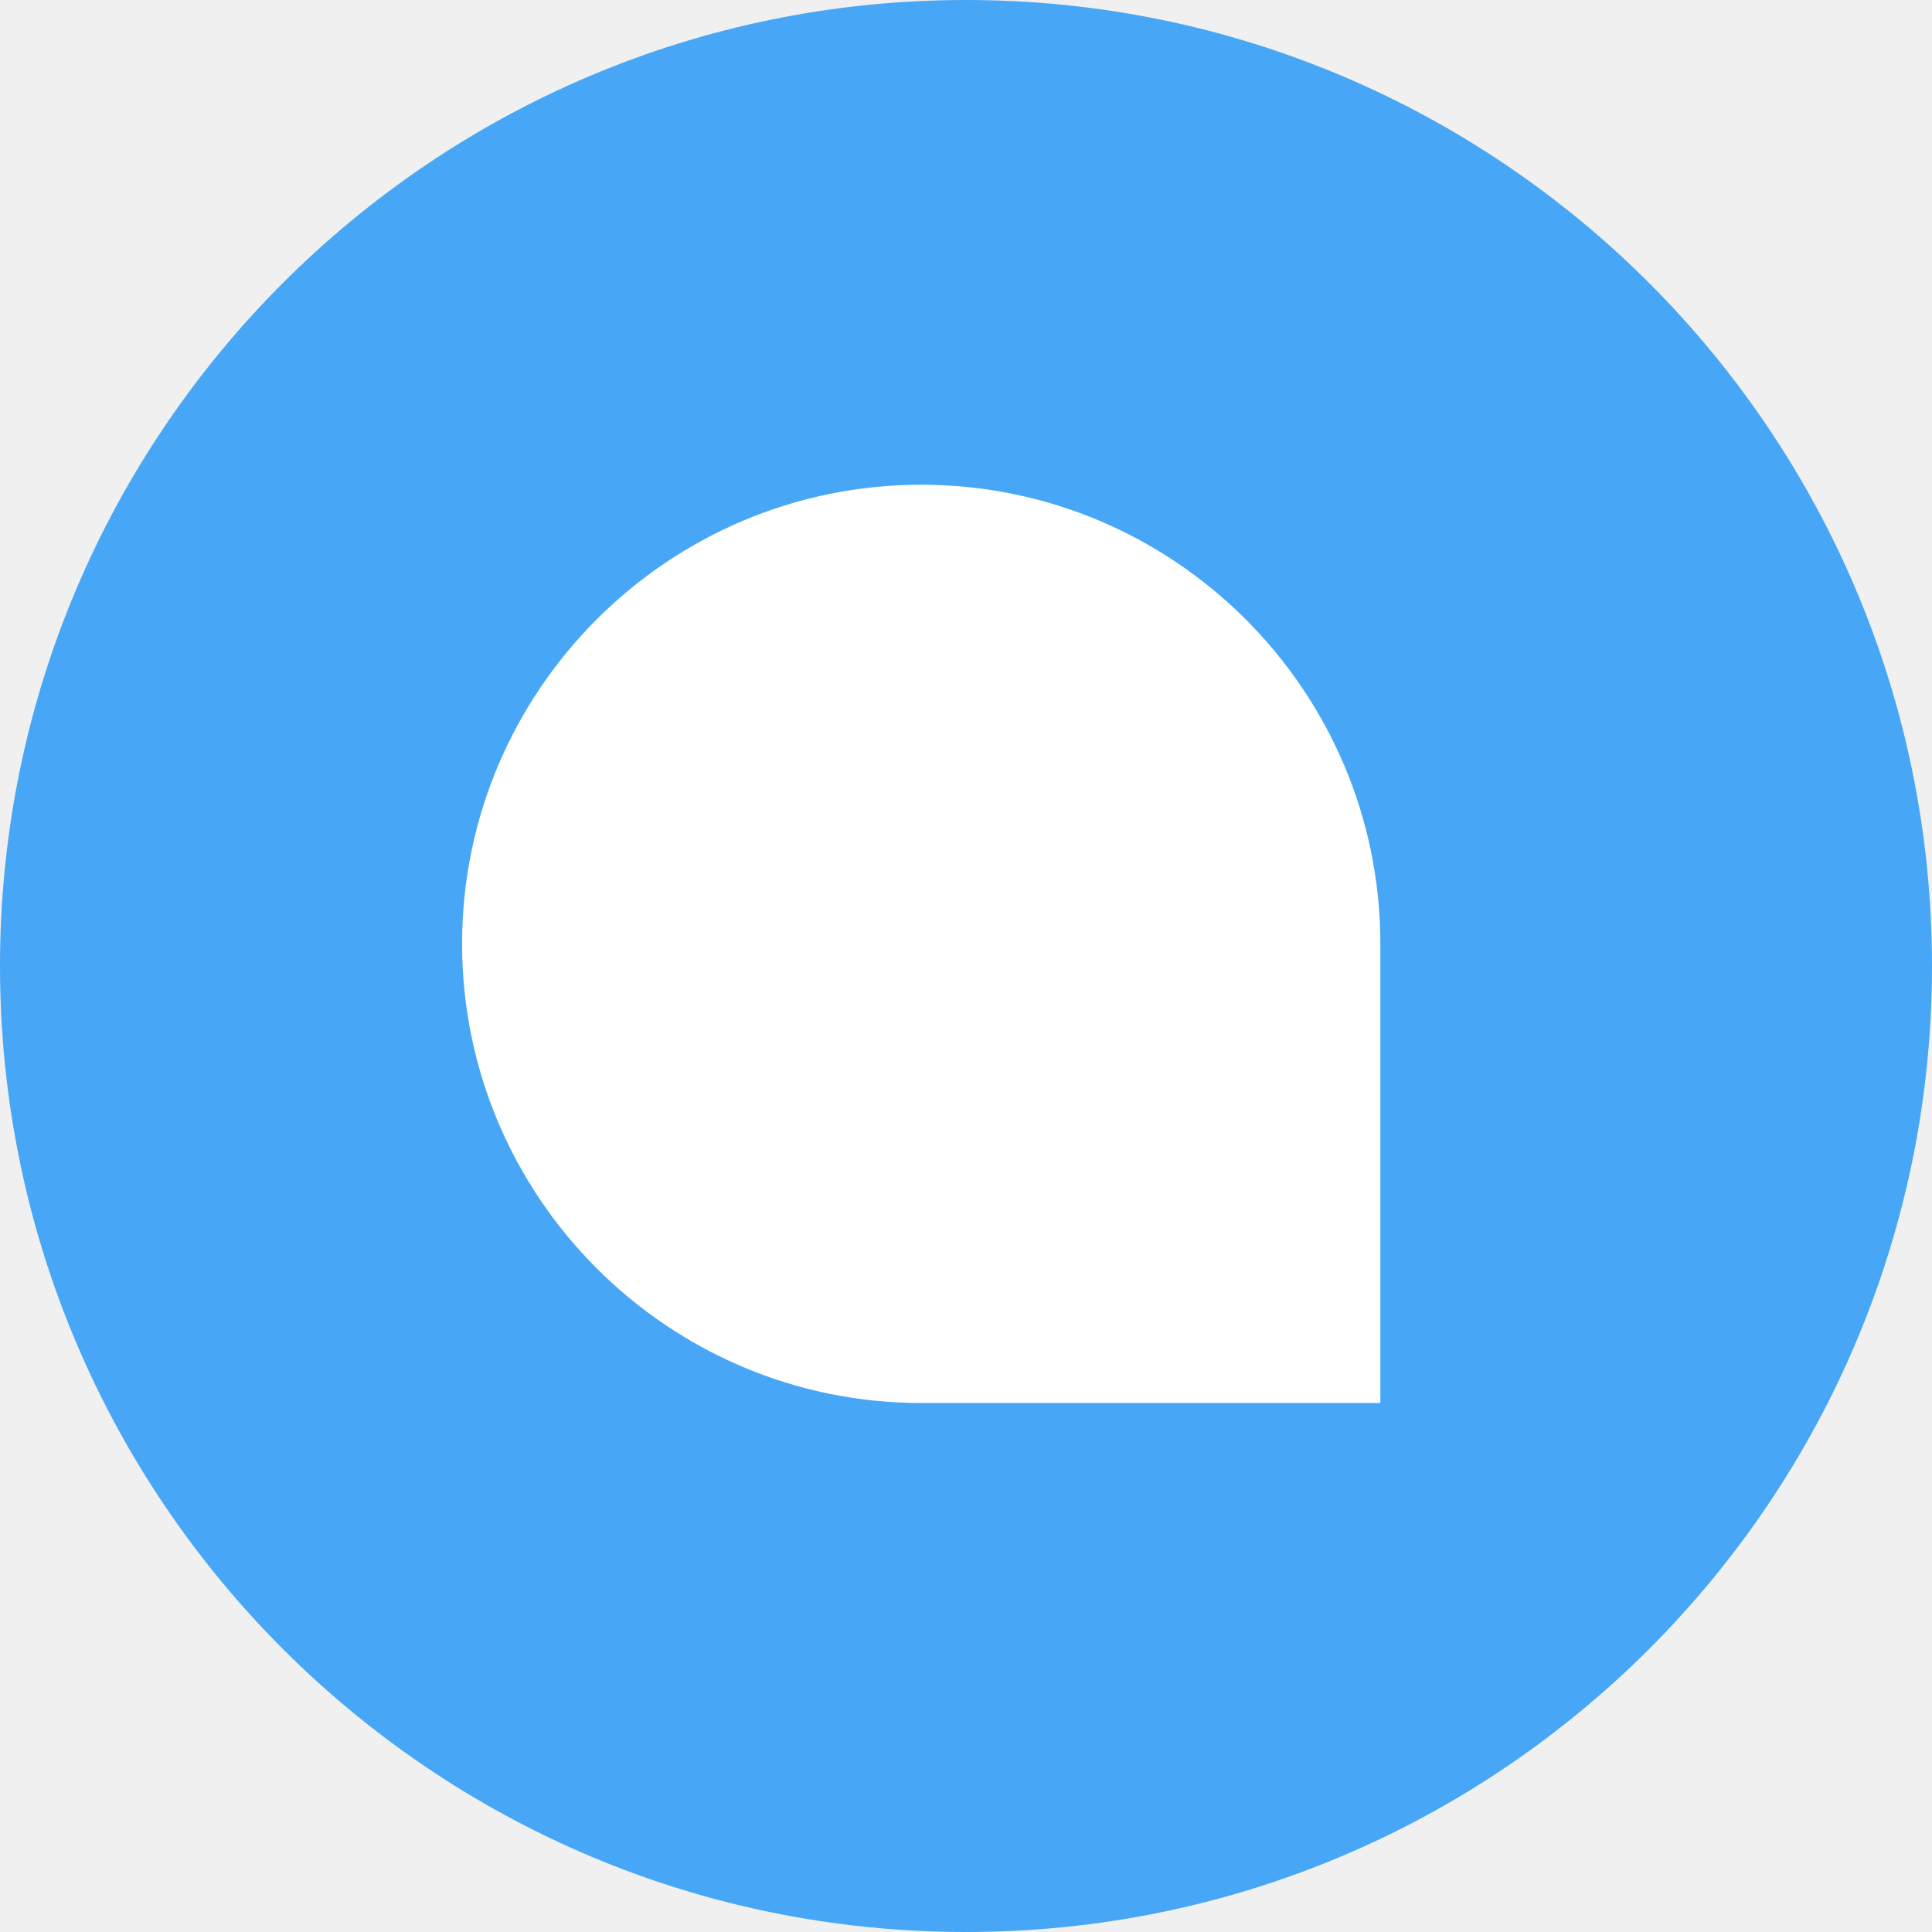
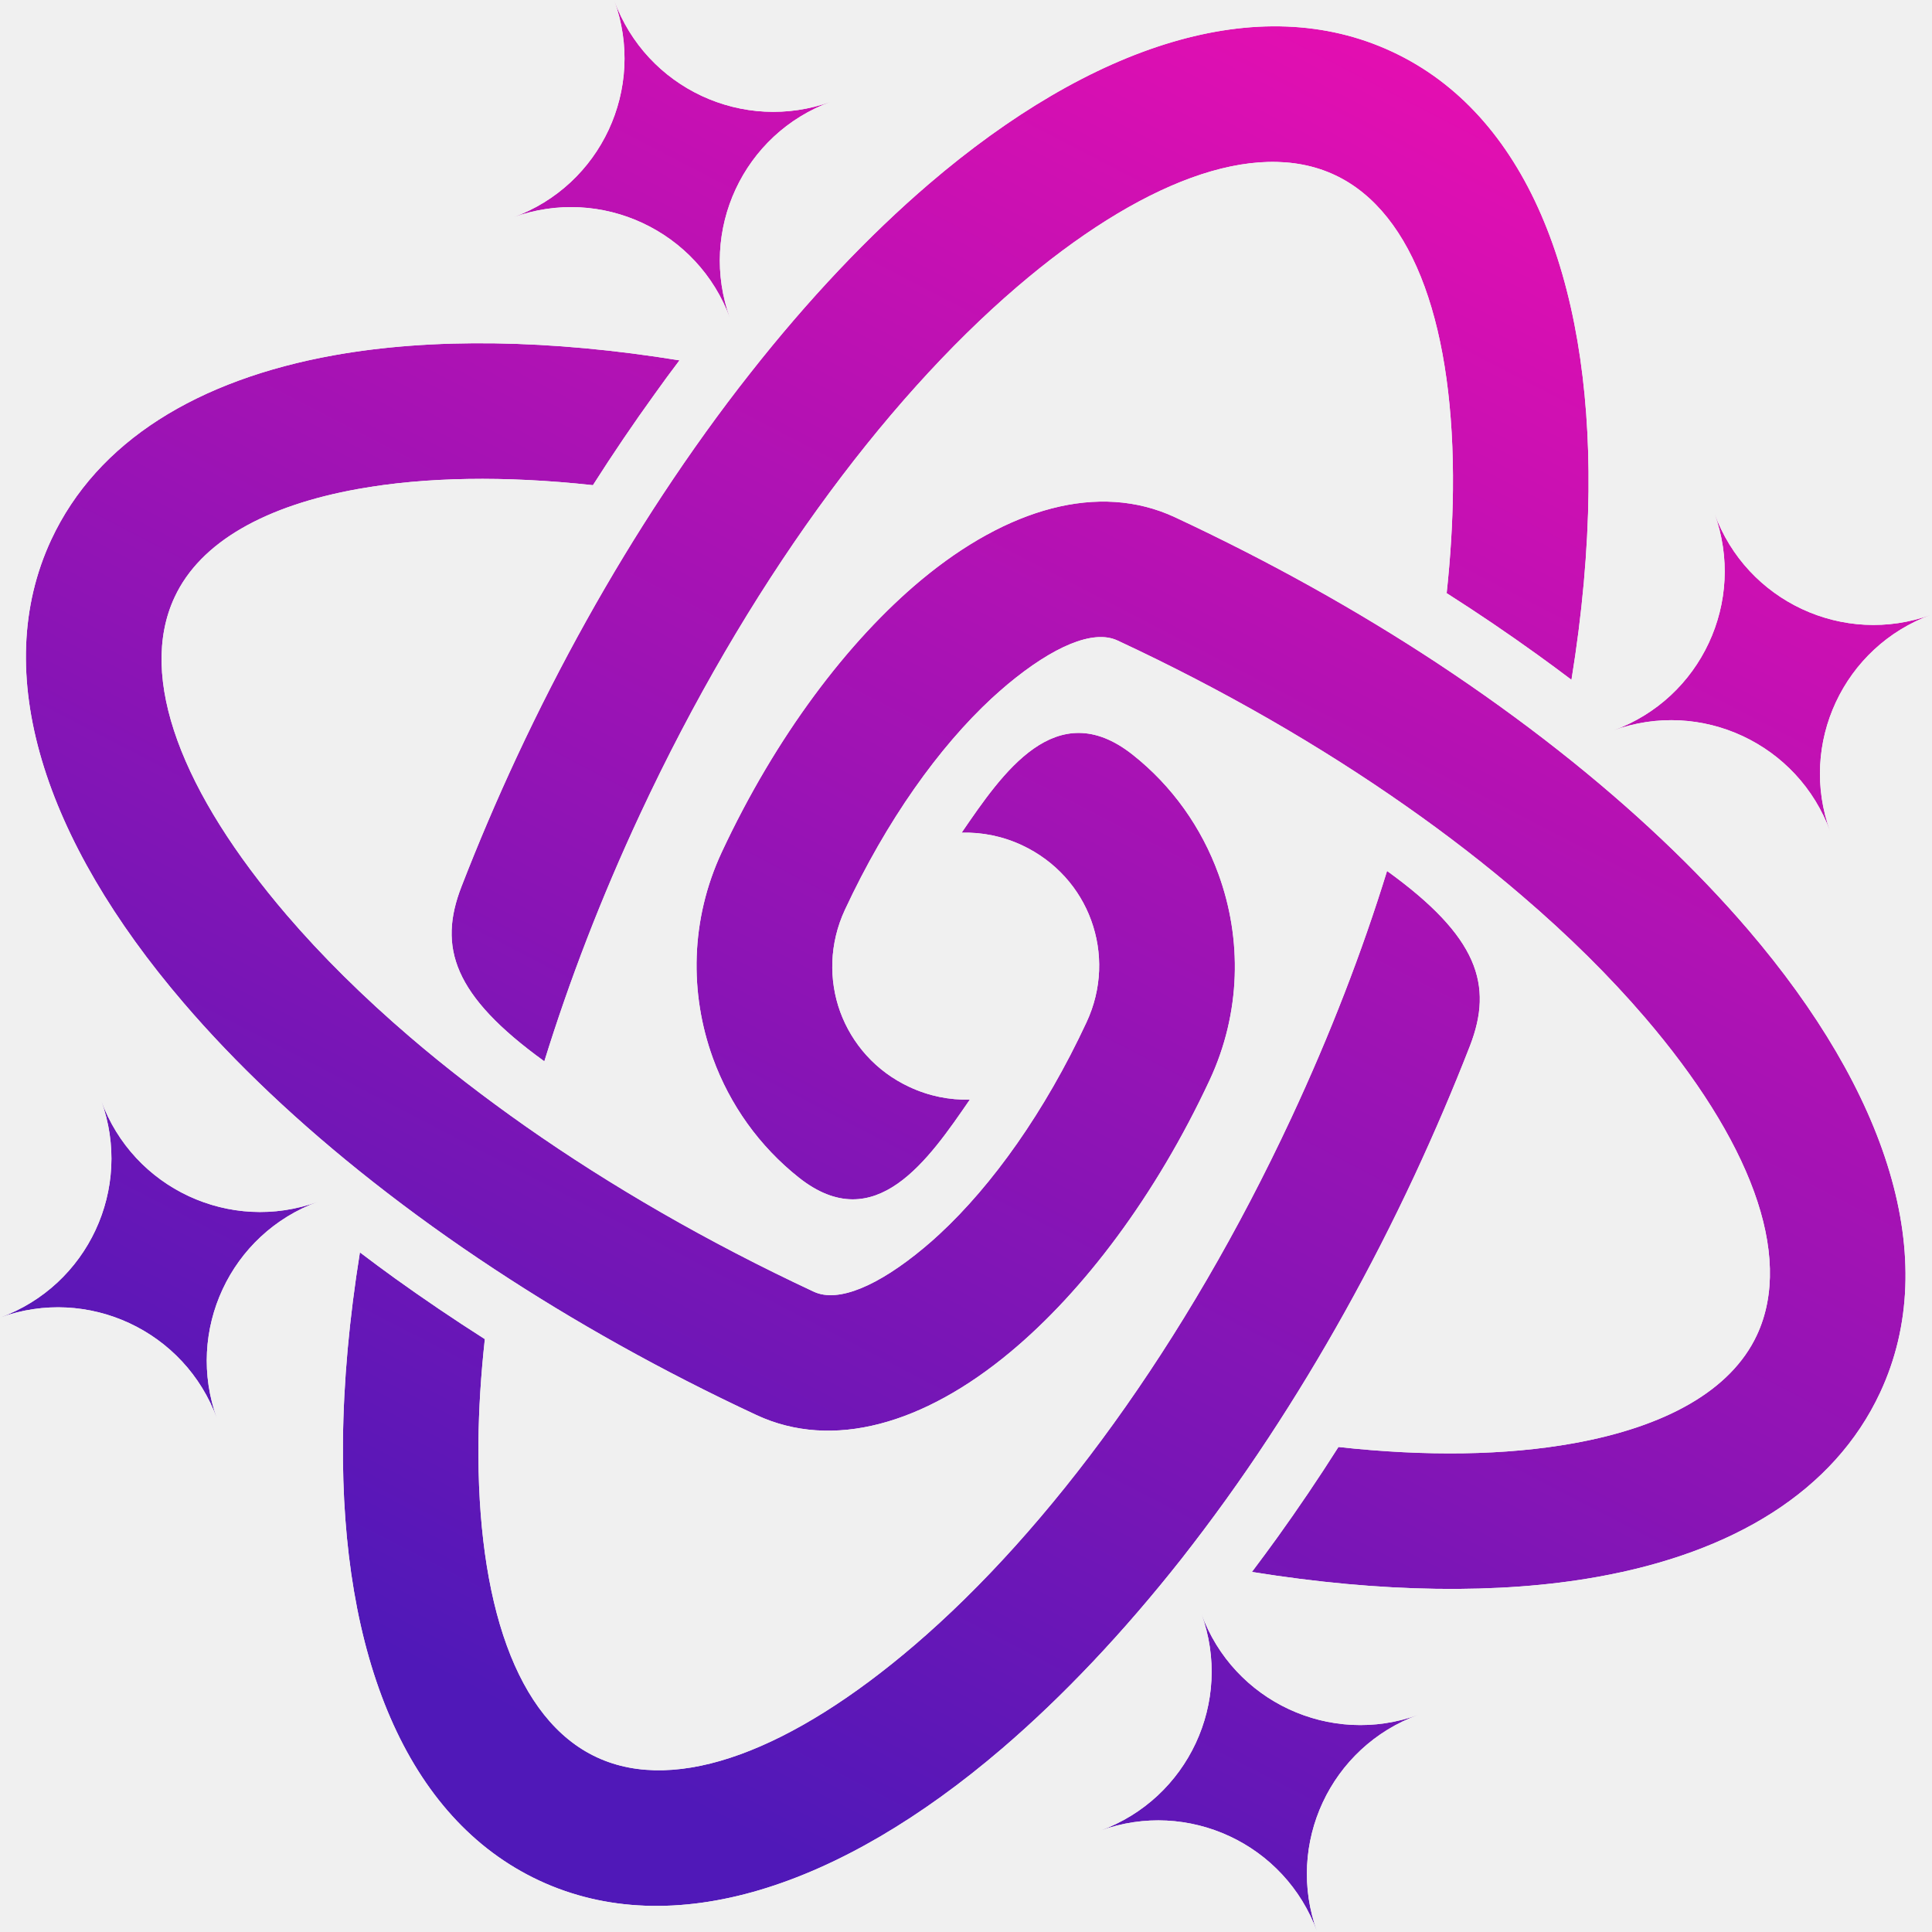
- <svg xmlns="http://www.w3.org/2000/svg" width="512px" height="512px" viewBox="0 0 512 512" version="1.1">
-   <g id="Logo" stroke="none" stroke-width="1" fill="none" fill-rule="evenodd">
-     <g id="woot-log" fill-rule="nonzero">
-       <circle id="Oval" fill="#47A7F6" cx="256" cy="256" r="256" />
-       <path d="M362.808,368.808 L244.123,368.808 C178.699,368.808 125.457,315.562 125.457,250.122 C125.457,184.703 178.699,131.457 244.124,131.457 C309.565,131.457 362.808,184.703 362.808,250.122 L362.808,368.808 Z" id="Fill-1" stroke="#FFFFFF" stroke-width="6" fill="#FFFFFF" />
-     </g>
+ <svg xmlns="http://www.w3.org/2000/svg" width="2295" height="2295" viewBox="0 0 2295 2295" fill="none">
+   <mask id="mask0_2_193" style="mask-type:luminance" maskUnits="userSpaceOnUse" x="0" y="0" width="2295" height="2295">
+     <path d="M646.6 1260.73C676.2 1165.13 714.067 1066.47 760.333 967.267C886.067 697.667 1047.93 478.067 1208.07 340.867C1352.47 217.267 1489.67 163.134 1585.4 207.8C1681.13 252.467 1727.93 392.334 1725.93 582.334C1725.53 621.4 1723 662.2 1718.47 704.6C1755.53 728.2 1791.27 752.467 1825.53 777.133C1839.53 787.133 1853.27 797.4 1866.73 807.533C1879.53 728.867 1886.2 653.667 1887 583.534C1889.53 329.4 1811.93 135.134 1653.67 61.4C1495.4 -12.466 1296.87 53 1103.67 218.334C1031.8 279.934 959.933 355.8 890.867 443.667C855.4 488.6 820.733 536.867 787.133 587.8C724.733 682.467 666.2 787 613.933 899C589.933 950.467 568.067 1001.93 548.2 1053.13C520.2 1125.13 538.333 1182.47 646.6 1260.73ZM1647.67 1034.6C1618.2 1130.2 1580.2 1228.73 1533.93 1327.93C1408.2 1597.67 1246.33 1817.27 1086.2 1954.33C941.8 2077.93 804.733 2132.07 708.867 2087.4C613.133 2042.87 566.467 1902.87 568.333 1712.87C568.733 1673.93 571.267 1633.13 575.933 1590.73C538.867 1567.13 503.133 1542.87 468.733 1518.2C454.733 1508.07 441 1497.93 427.533 1487.67C414.867 1566.47 408.067 1641.53 407.4 1711.67C404.867 1965.93 482.333 2160.07 640.6 2233.93C798.867 2307.67 997.533 2242.33 1190.6 2076.87C1262.47 2015.27 1334.33 1939.4 1403.53 1851.67C1438.87 1806.6 1473.67 1758.47 1507.13 1707.53C1569.53 1612.73 1628.07 1508.33 1680.33 1396.33C1704.33 1344.73 1726.33 1293.27 1746.2 1242.2C1774.07 1170.07 1755.93 1112.73 1647.67 1034.6ZM1670.07 957.4C1719.4 991.933 1765.27 1027.53 1807.4 1063.67C1863.27 1111.4 1912.33 1160.07 1953.93 1208.6C2077.53 1352.87 2131.67 1490.07 2087 1585.93C2056.2 1651.93 1978.2 1694.87 1869.13 1714.47C1789 1728.87 1694.33 1730.33 1589.93 1718.87C1566.2 1756.33 1541.67 1792.47 1516.87 1827C1507 1840.6 1497.13 1854.07 1487.13 1867.27C1640.87 1892.07 1781.4 1894.07 1897.93 1873.13C2059.13 1844.2 2178.73 1771.4 2233.4 1654.2C2307.27 1495.93 2241.8 1297.27 2076.47 1104.2C2014.87 1032.33 1939 960.467 1851.27 891.4C1806.2 855.933 1757.93 821.133 1707 787.533C1612.2 725.133 1507.8 666.733 1395.8 614.467C1305.27 572.2 1196.6 603.8 1094.2 689C1007.27 761.4 921.4 875 857.267 1012.47C820.067 1092.33 818.867 1179.93 846.867 1257C866.867 1312.07 901.8 1361.53 949.133 1399C1039.93 1470.73 1103.53 1376.73 1152.07 1306.2C1128.07 1306.87 1103.53 1302.07 1080.2 1291.13C1040.33 1272.6 1011.93 1239.8 998.067 1201.93C984.333 1164.07 985.133 1120.6 1003.67 1080.73C1053.13 974.6 1115.53 887.4 1178.33 829.267C1184.6 823.533 1190.87 818.067 1197 812.867C1250.73 768.2 1298.47 747.267 1327.53 760.867C1453.8 819.667 1569 886.467 1670.07 957.4ZM609.533 258.2C713.933 220.2 829.267 274.067 867.267 378.334C829.267 274.067 883 158.6 987.4 120.734C883 158.6 767.667 104.867 729.667 0.6C767.667 104.867 713.933 220.2 609.533 258.2ZM257.8 1685.27C219.8 1580.87 273.533 1465.53 377.8 1427.53C273.533 1465.53 158.2 1411.8 120.2 1307.4C158.2 1411.8 104.333 1527.13 0.067 1565.13C104.333 1527.13 219.8 1580.87 257.8 1685.27ZM1684.87 2037C1580.47 2075 1465.13 2021.27 1427.13 1917C1465.13 2021.27 1411.27 2136.6 1307 2174.6C1411.27 2136.6 1526.6 2190.33 1564.6 2294.73C1526.6 2190.33 1580.47 2075 1684.87 2037ZM2036.6 609.933C2074.6 714.333 2020.73 829.667 1916.47 867.667C2020.73 829.667 2136.07 883.533 2174.07 987.8C2136.07 883.533 2189.93 768.2 2294.2 730.2C2189.93 768.2 2074.6 714.333 2036.6 609.933ZM624.333 1337.93C575 1303.27 529 1267.8 486.867 1231.67C431.133 1183.93 381.933 1135.13 340.467 1086.73C216.867 942.333 162.733 805.133 207.4 709.4C238.067 643.4 316.067 600.467 425.267 580.867C505.4 566.467 600.067 565 704.333 576.334C728.2 538.867 752.6 502.867 777.533 468.334C787.267 454.6 797.133 441.267 807.133 428.067C653.533 403.134 512.867 401.134 396.333 422.067C235.133 451.134 115.533 523.934 60.867 641.133C-12.867 799.4 52.467 997.933 217.933 1191.13C279.4 1263 355.267 1334.87 443.133 1403.93C488.2 1439.4 536.333 1474.07 587.4 1507.67C682.067 1570.07 786.467 1628.6 898.467 1680.87C989.133 1723.13 1097.67 1691.53 1200.07 1606.2C1287.13 1533.8 1372.87 1420.33 1437 1282.87C1474.2 1203 1475.53 1115.4 1447.4 1038.33C1427.4 983.267 1392.6 933.667 1345.27 896.333C1254.33 824.6 1190.73 918.467 1142.33 989.133C1166.2 988.467 1190.73 993.133 1214.07 1004.07C1253.93 1022.73 1282.47 1055.4 1296.2 1093.27C1310.07 1131.27 1309.27 1174.6 1290.6 1214.47C1241.13 1320.6 1178.87 1407.8 1115.93 1466.07C1109.8 1471.8 1103.53 1477.27 1097.27 1482.47C1043.67 1527.13 995.933 1547.93 966.867 1534.47C840.6 1475.53 725.267 1408.73 624.333 1337.93Z" fill="white" />
+   </mask>
+   <g mask="url(#mask0_2_193)">
+     <path d="M646.6 1260.73C676.2 1165.13 714.067 1066.47 760.333 967.267C886.067 697.667 1047.93 478.067 1208.07 340.867C1352.47 217.267 1489.67 163.134 1585.4 207.8C1681.13 252.467 1727.93 392.334 1725.93 582.334C1725.53 621.4 1723 662.2 1718.47 704.6C1755.53 728.2 1791.27 752.467 1825.53 777.133C1839.53 787.133 1853.27 797.4 1866.73 807.533C1879.53 728.867 1886.2 653.667 1887 583.534C1889.53 329.4 1811.93 135.134 1653.67 61.4C1495.4 -12.466 1296.87 53 1103.67 218.334C1031.8 279.934 959.933 355.8 890.867 443.667C855.4 488.6 820.733 536.867 787.133 587.8C724.733 682.467 666.2 787 613.933 899C589.933 950.467 568.067 1001.93 548.2 1053.13C520.2 1125.13 538.333 1182.47 646.6 1260.73ZM1647.67 1034.6C1618.2 1130.2 1580.2 1228.73 1533.93 1327.93C1408.2 1597.67 1246.33 1817.27 1086.2 1954.33C941.8 2077.93 804.733 2132.07 708.867 2087.4C613.133 2042.87 566.467 1902.87 568.333 1712.87C568.733 1673.93 571.267 1633.13 575.933 1590.73C538.867 1567.13 503.133 1542.87 468.733 1518.2C454.733 1508.07 441 1497.93 427.533 1487.67C414.867 1566.47 408.067 1641.53 407.4 1711.67C404.867 1965.93 482.333 2160.07 640.6 2233.93C798.867 2307.67 997.533 2242.33 1190.6 2076.87C1262.47 2015.27 1334.33 1939.4 1403.53 1851.67C1438.87 1806.6 1473.67 1758.47 1507.13 1707.53C1569.53 1612.73 1628.07 1508.33 1680.33 1396.33C1704.33 1344.73 1726.33 1293.27 1746.2 1242.2C1774.07 1170.07 1755.93 1112.73 1647.67 1034.6ZM1670.07 957.4C1719.4 991.933 1765.27 1027.53 1807.4 1063.67C1863.27 1111.4 1912.33 1160.07 1953.93 1208.6C2077.53 1352.87 2131.67 1490.07 2087 1585.93C2056.2 1651.93 1978.2 1694.87 1869.13 1714.47C1789 1728.87 1694.33 1730.33 1589.93 1718.87C1566.2 1756.33 1541.67 1792.47 1516.87 1827C1507 1840.6 1497.13 1854.07 1487.13 1867.27C1640.87 1892.07 1781.4 1894.07 1897.93 1873.13C2059.13 1844.2 2178.73 1771.4 2233.4 1654.2C2307.27 1495.93 2241.8 1297.27 2076.47 1104.2C2014.87 1032.33 1939 960.467 1851.27 891.4C1806.2 855.933 1757.93 821.133 1707 787.533C1612.2 725.133 1507.8 666.733 1395.8 614.467C1305.27 572.2 1196.6 603.8 1094.2 689C1007.27 761.4 921.4 875 857.267 1012.47C820.067 1092.33 818.867 1179.93 846.867 1257C866.867 1312.07 901.8 1361.53 949.133 1399C1039.93 1470.73 1103.53 1376.73 1152.07 1306.2C1128.07 1306.87 1103.53 1302.07 1080.2 1291.13C1040.33 1272.6 1011.93 1239.8 998.067 1201.93C984.333 1164.07 985.133 1120.6 1003.67 1080.73C1053.13 974.6 1115.53 887.4 1178.33 829.267C1184.6 823.533 1190.87 818.067 1197 812.867C1250.73 768.2 1298.47 747.267 1327.53 760.867C1453.8 819.667 1569 886.467 1670.07 957.4ZM609.533 258.2C713.933 220.2 829.267 274.067 867.267 378.334C829.267 274.067 883 158.6 987.4 120.734C883 158.6 767.667 104.867 729.667 0.6C767.667 104.867 713.933 220.2 609.533 258.2ZM257.8 1685.27C219.8 1580.87 273.533 1465.53 377.8 1427.53C273.533 1465.53 158.2 1411.8 120.2 1307.4C158.2 1411.8 104.333 1527.13 0.067 1565.13C104.333 1527.13 219.8 1580.87 257.8 1685.27ZM1684.87 2037C1580.47 2075 1465.13 2021.27 1427.13 1917C1465.13 2021.27 1411.27 2136.6 1307 2174.6C1411.27 2136.6 1526.6 2190.33 1564.6 2294.73C1526.6 2190.33 1580.47 2075 1684.87 2037ZM2036.6 609.933C2074.6 714.333 2020.73 829.667 1916.47 867.667C2020.73 829.667 2136.07 883.533 2174.07 987.8C2136.07 883.533 2189.93 768.2 2294.2 730.2C2189.93 768.2 2074.6 714.333 2036.6 609.933ZM624.333 1337.93C575 1303.27 529 1267.8 486.867 1231.67C431.133 1183.93 381.933 1135.13 340.467 1086.73C216.867 942.333 162.733 805.133 207.4 709.4C238.067 643.4 316.067 600.467 425.267 580.867C505.4 566.467 600.067 565 704.333 576.334C728.2 538.867 752.6 502.867 777.533 468.334C787.267 454.6 797.133 441.267 807.133 428.067C653.533 403.134 512.867 401.134 396.333 422.067C235.133 451.134 115.533 523.934 60.867 641.133C-12.867 799.4 52.467 997.933 217.933 1191.13C279.4 1263 355.267 1334.87 443.133 1403.93C488.2 1439.4 536.333 1474.07 587.4 1507.67C682.067 1570.07 786.467 1628.6 898.467 1680.87C989.133 1723.13 1097.67 1691.53 1200.07 1606.2C1287.13 1533.8 1372.87 1420.33 1437 1282.87C1474.2 1203 1475.53 1115.4 1447.4 1038.33C1427.4 983.267 1392.6 933.667 1345.27 896.333C1254.33 824.6 1190.73 918.467 1142.33 989.133C1166.2 988.467 1190.73 993.133 1214.07 1004.07C1253.93 1022.73 1282.47 1055.4 1296.2 1093.27C1310.07 1131.27 1309.27 1174.6 1290.6 1214.47C1241.13 1320.6 1178.87 1407.8 1115.93 1466.07C1109.8 1471.8 1103.53 1477.27 1097.27 1482.47C1043.67 1527.13 995.933 1547.93 966.867 1534.47C840.6 1475.53 725.267 1408.73 624.333 1337.93Z" fill="url(#paint0_linear_2_193)" />
  </g>
+   <defs>
+     <linearGradient id="paint0_linear_2_193" x1="1730.61" y1="21.32" x2="670.76" y2="2067.23" gradientUnits="userSpaceOnUse">
+       <stop stop-color="#E80EB1" />
+       <stop offset="1" stop-color="#5018B8" />
+     </linearGradient>
+   </defs>
</svg>
